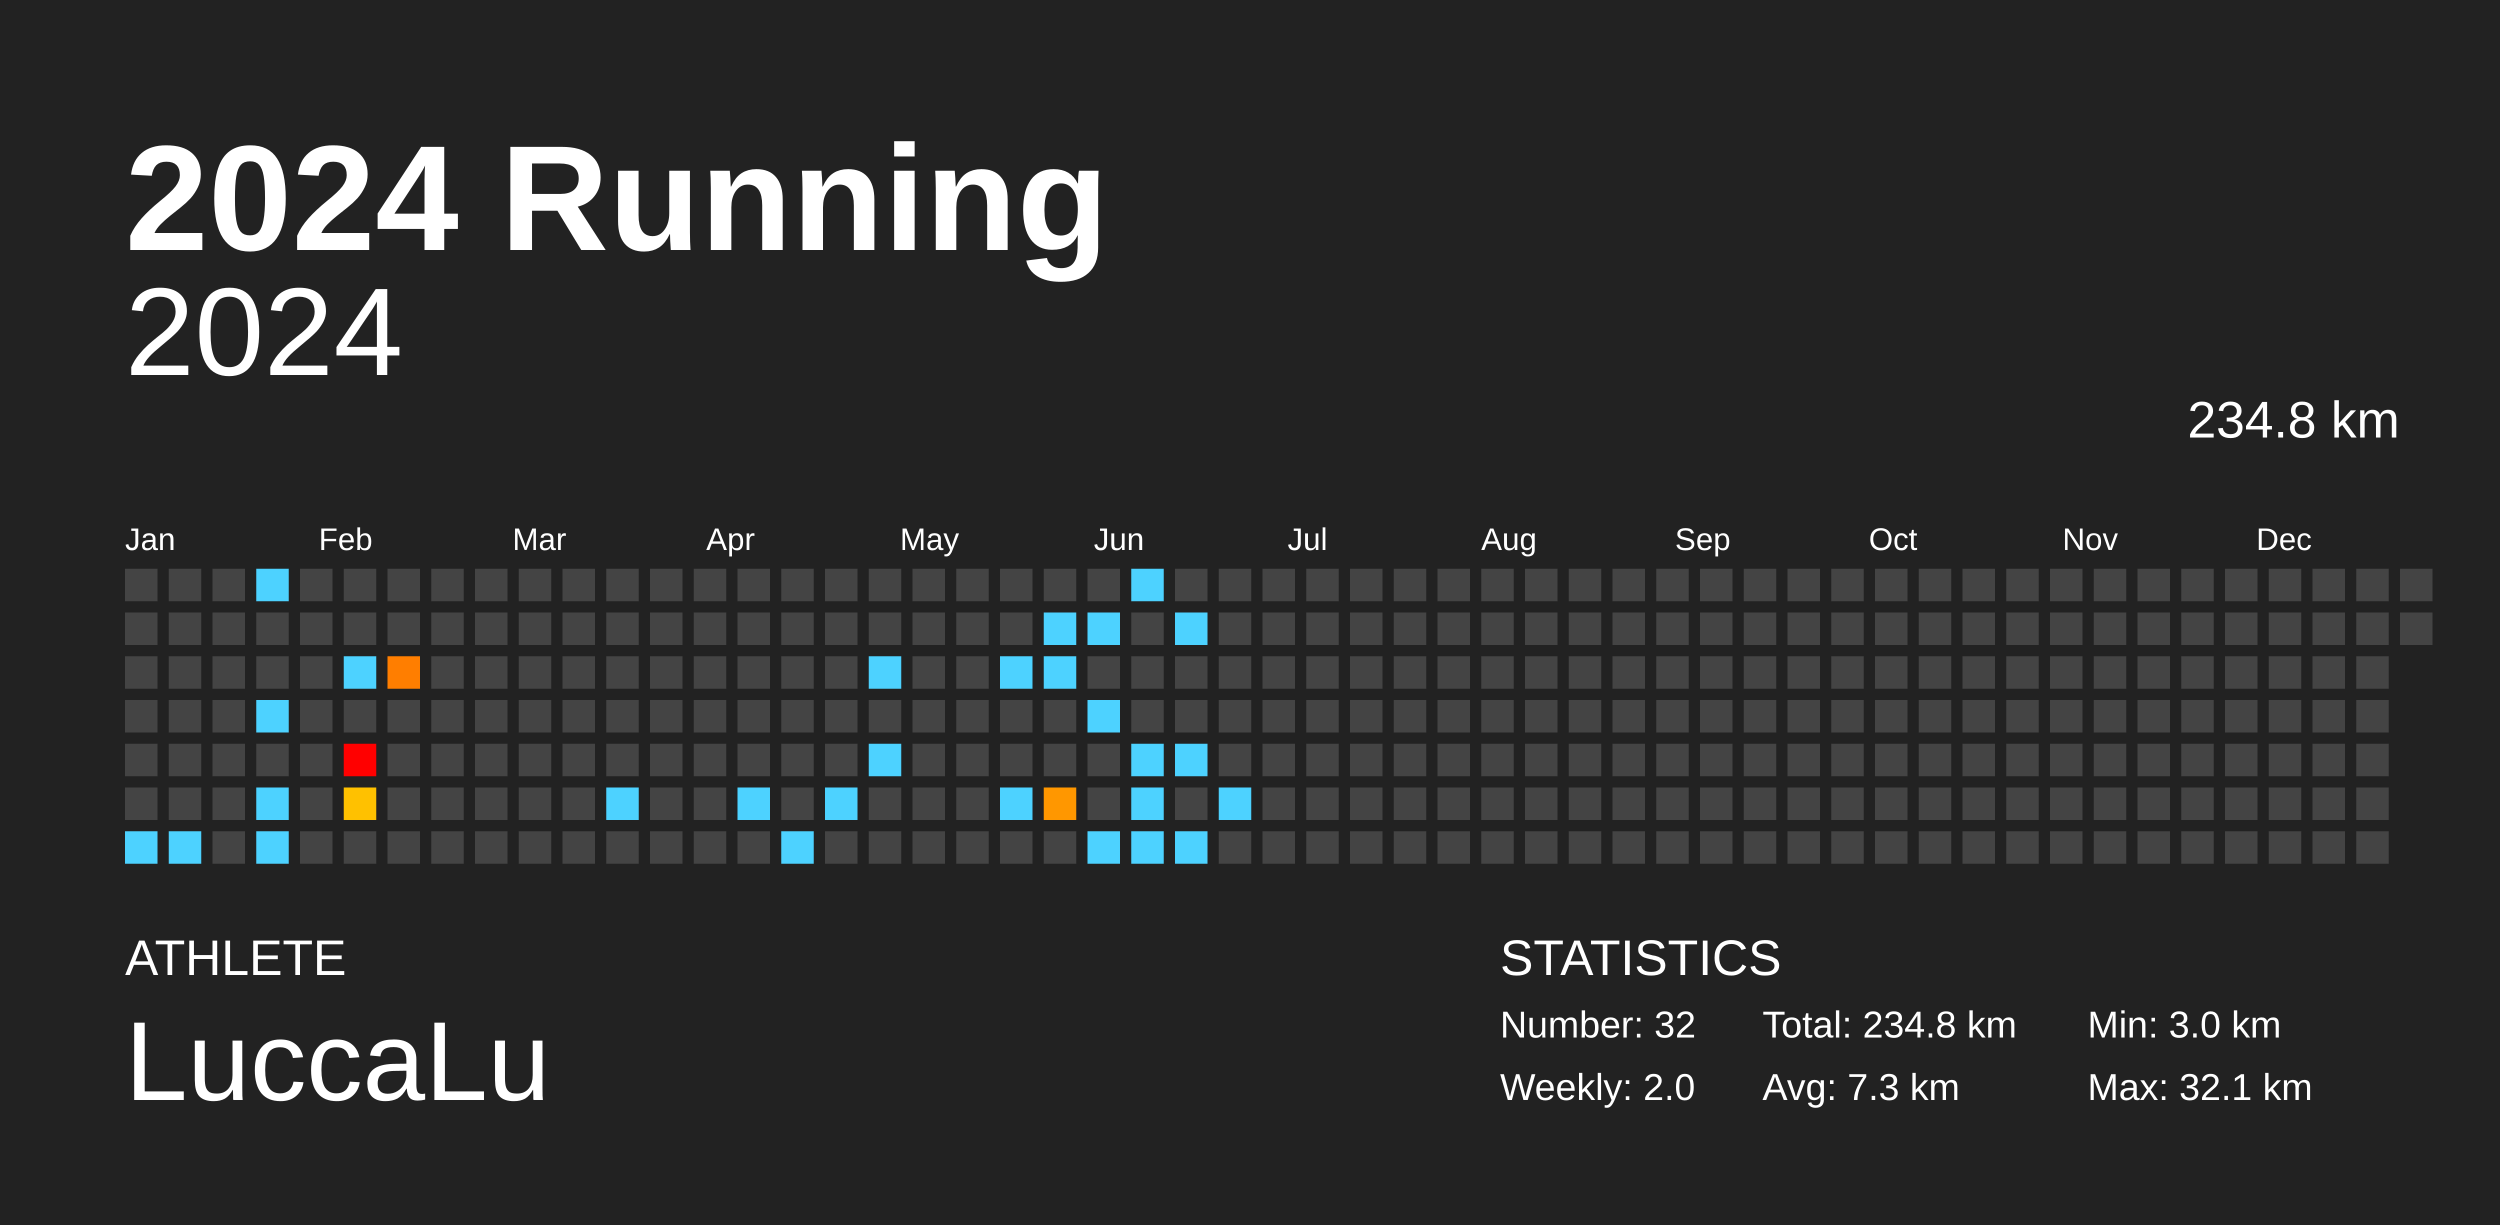
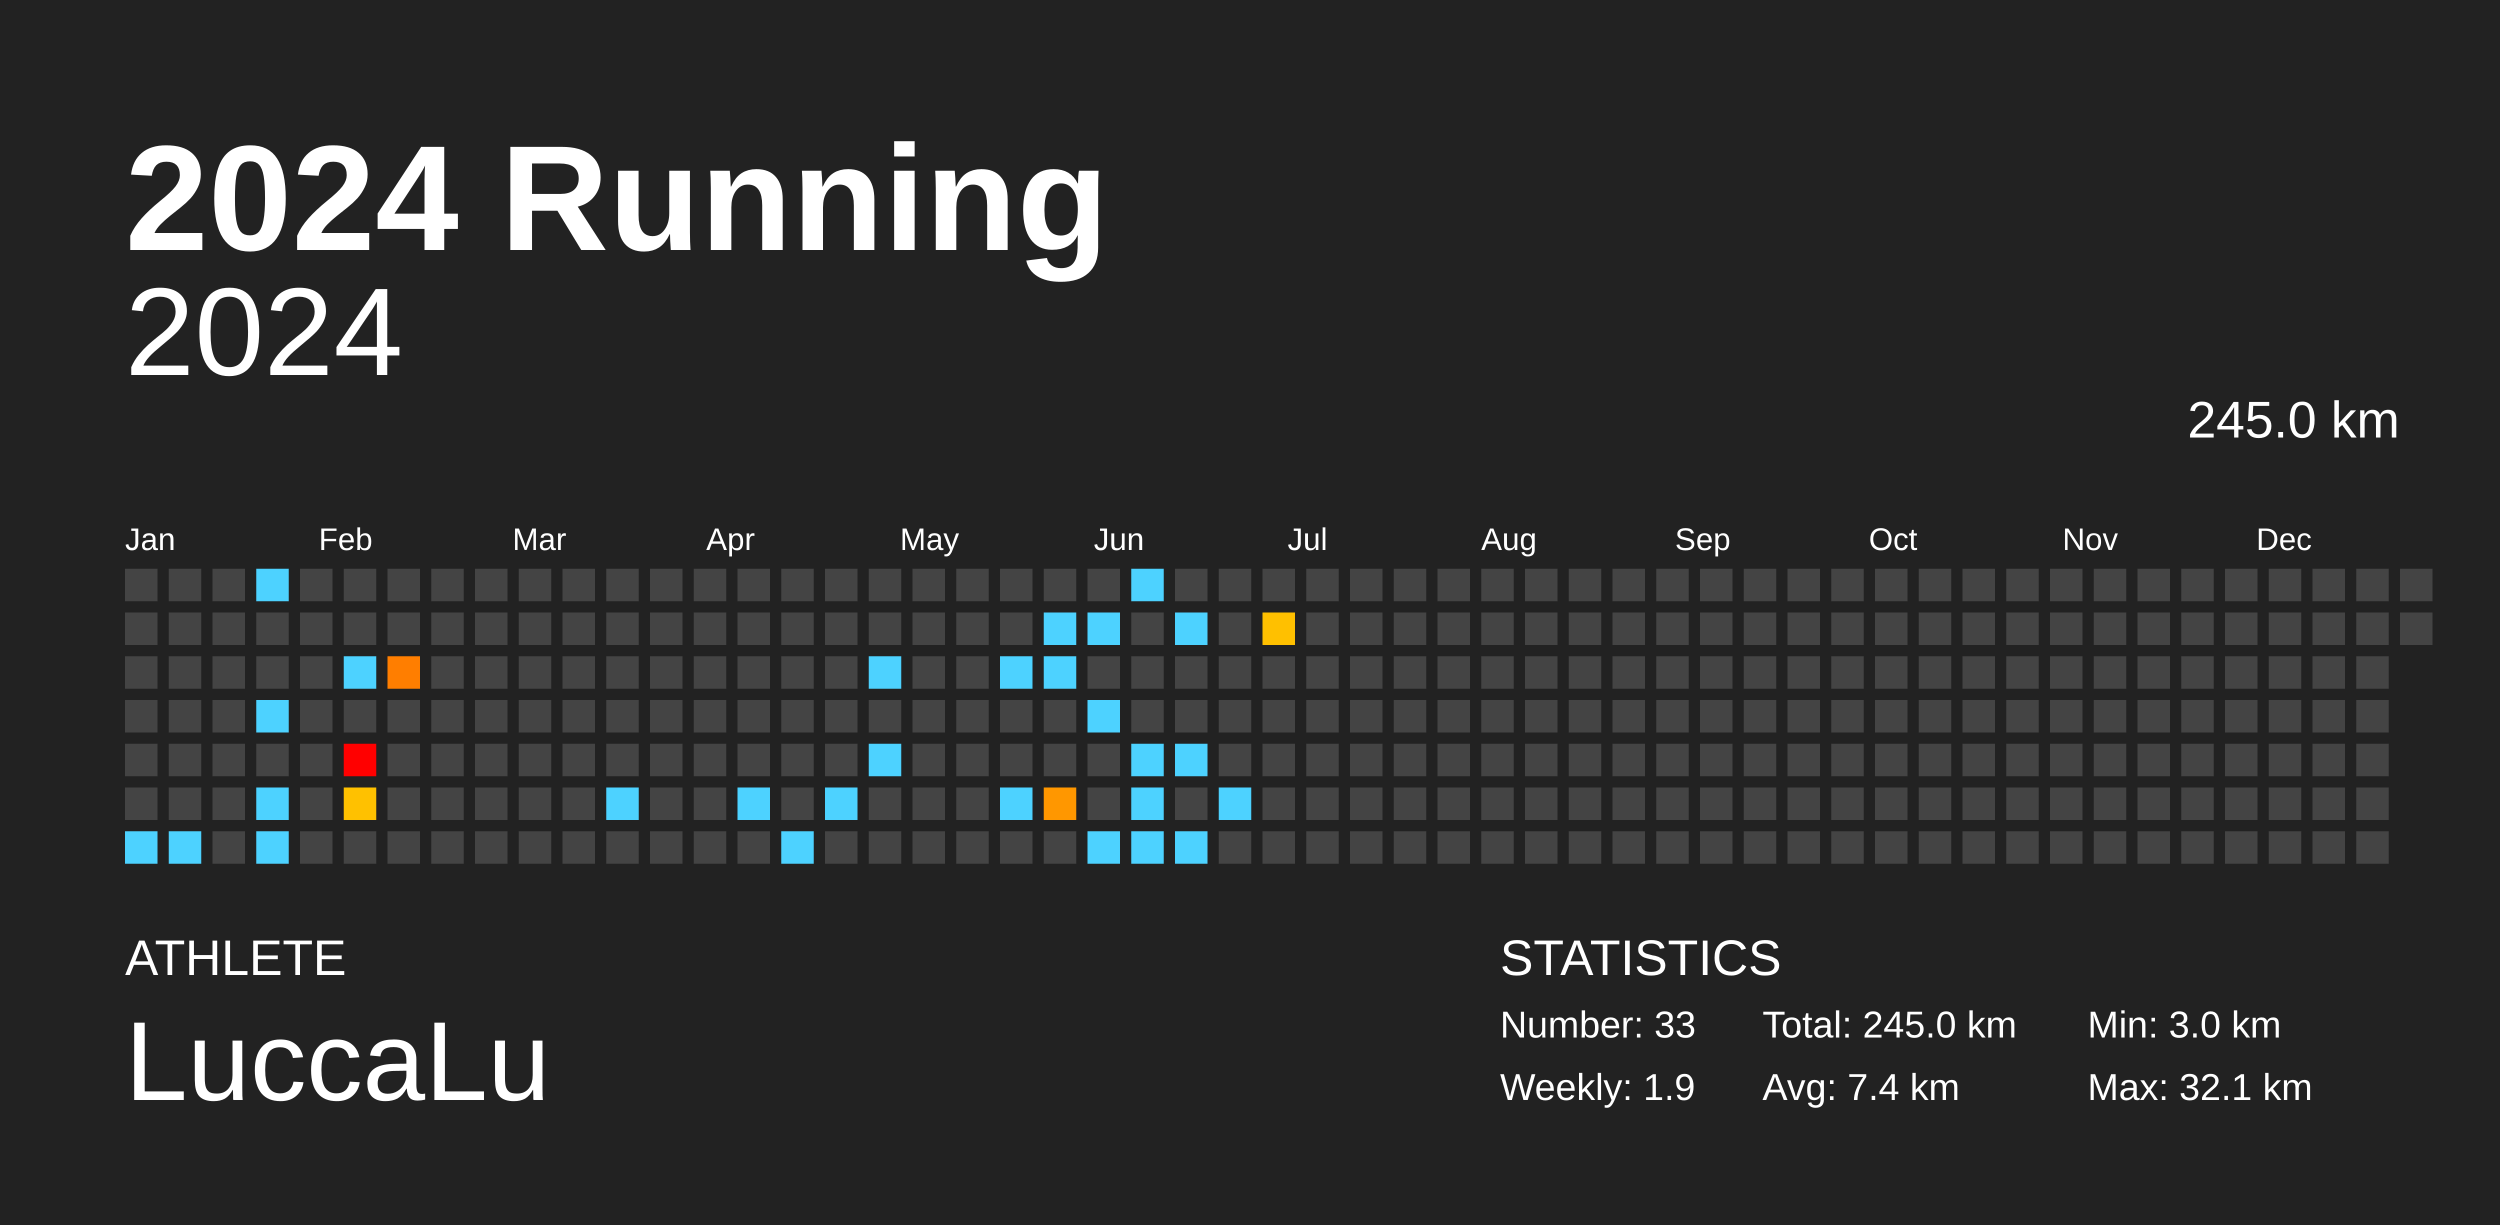
<svg xmlns="http://www.w3.org/2000/svg" baseProfile="full" height="98mm" version="1.1" viewBox="0,0,200,98" width="200mm">
  <defs />
  <rect fill="#222222" height="98" width="200" x="0" y="0" />
  <text fill="#FFFFFF" style="font-size:12px; font-family:Arial; font-weight:bold;" x="10" y="20">2024 Running</text>
  <text fill="#FFFFFF" style="font-size:4px; font-family:Arial" x="10" y="78">ATHLETE</text>
  <text fill="#FFFFFF" style="font-size:9px; font-family:Arial" x="10" y="88">LuccaLu</text>
  <text fill="#FFFFFF" style="font-size:4px; font-family:Arial" x="120" y="78">STATISTICS</text>
-   <text fill="#FFFFFF" style="font-size:3px; font-family:Arial" x="120" y="83">Number: 32</text>
-   <text fill="#FFFFFF" style="font-size:3px; font-family:Arial" x="120" y="88">Weekly: 2.0</text>
-   <text fill="#FFFFFF" style="font-size:3px; font-family:Arial" x="141" y="83">Total: 234.8 km</text>
-   <text fill="#FFFFFF" style="font-size:3px; font-family:Arial" x="141" y="88">Avg: 7.3 km</text>
+   <text fill="#FFFFFF" style="font-size:3px; font-family:Arial" x="120" y="83">Number: 33</text>
+   <text fill="#FFFFFF" style="font-size:3px; font-family:Arial" x="120" y="88">Weekly: 1.9</text>
+   <text fill="#FFFFFF" style="font-size:3px; font-family:Arial" x="141" y="83">Total: 245.0 km</text>
+   <text fill="#FFFFFF" style="font-size:3px; font-family:Arial" x="141" y="88">Avg: 7.4 km</text>
  <text fill="#FFFFFF" style="font-size:3px; font-family:Arial" x="167" y="83">Min: 3.0 km</text>
  <text fill="#FFFFFF" style="font-size:3px; font-family:Arial" x="167" y="88">Max: 32.1 km</text>
  <text alignment-baseline="hanging" fill="#FFFFFF" style="font-size:10.0px; font-family:Arial;" x="10" y="30">2024</text>
-   <text alignment-baseline="hanging" fill="#FFFFFF" style="font-size:4.125px; font-family:Arial;" x="175" y="35">234.8 km</text>
+   <text alignment-baseline="hanging" fill="#FFFFFF" style="font-size:4.125px; font-family:Arial;" x="175" y="35">245.0 km</text>
  <text fill="#FFFFFF" style="font-size:2.5px; font-family:Arial" x="10.0" y="44">Jan</text>
  <text fill="#FFFFFF" style="font-size:2.5px; font-family:Arial" x="25.5" y="44">Feb</text>
  <text fill="#FFFFFF" style="font-size:2.5px; font-family:Arial" x="41.0" y="44">Mar</text>
  <text fill="#FFFFFF" style="font-size:2.5px; font-family:Arial" x="56.5" y="44">Apr</text>
  <text fill="#FFFFFF" style="font-size:2.5px; font-family:Arial" x="72.0" y="44">May</text>
  <text fill="#FFFFFF" style="font-size:2.5px; font-family:Arial" x="87.5" y="44">Jun</text>
  <text fill="#FFFFFF" style="font-size:2.5px; font-family:Arial" x="103.0" y="44">Jul</text>
  <text fill="#FFFFFF" style="font-size:2.5px; font-family:Arial" x="118.5" y="44">Aug</text>
  <text fill="#FFFFFF" style="font-size:2.5px; font-family:Arial" x="134.0" y="44">Sep</text>
  <text fill="#FFFFFF" style="font-size:2.5px; font-family:Arial" x="149.5" y="44">Oct</text>
  <text fill="#FFFFFF" style="font-size:2.5px; font-family:Arial" x="165.0" y="44">Nov</text>
  <text fill="#FFFFFF" style="font-size:2.5px; font-family:Arial" x="180.5" y="44">Dec</text>
  <rect fill="#444444" height="2.6" width="2.6" x="10.0" y="45.5" />
  <rect fill="#444444" height="2.6" width="2.6" x="10.0" y="49.0" />
  <rect fill="#444444" height="2.6" width="2.6" x="10.0" y="52.5" />
  <rect fill="#444444" height="2.6" width="2.6" x="10.0" y="56.0" />
  <rect fill="#444444" height="2.6" width="2.6" x="10.0" y="59.5" />
  <rect fill="#444444" height="2.6" width="2.6" x="10.0" y="63.0" />
  <rect fill="#4dd2ff" height="2.6" width="2.6" x="10.0" y="66.5" />
  <rect fill="#444444" height="2.6" width="2.6" x="13.5" y="45.5" />
  <rect fill="#444444" height="2.6" width="2.6" x="13.5" y="49.0" />
  <rect fill="#444444" height="2.6" width="2.6" x="13.5" y="52.5" />
  <rect fill="#444444" height="2.6" width="2.6" x="13.5" y="56.0" />
  <rect fill="#444444" height="2.6" width="2.6" x="13.5" y="59.5" />
  <rect fill="#444444" height="2.6" width="2.6" x="13.5" y="63.0" />
  <rect fill="#4dd2ff" height="2.6" width="2.6" x="13.5" y="66.5" />
  <rect fill="#444444" height="2.6" width="2.6" x="17.0" y="45.5" />
  <rect fill="#444444" height="2.6" width="2.6" x="17.0" y="49.0" />
  <rect fill="#444444" height="2.6" width="2.6" x="17.0" y="52.5" />
  <rect fill="#444444" height="2.6" width="2.6" x="17.0" y="56.0" />
  <rect fill="#444444" height="2.6" width="2.6" x="17.0" y="59.5" />
  <rect fill="#444444" height="2.6" width="2.6" x="17.0" y="63.0" />
  <rect fill="#444444" height="2.6" width="2.6" x="17.0" y="66.5" />
  <rect fill="#4dd2ff" height="2.6" width="2.6" x="20.5" y="45.5" />
  <rect fill="#444444" height="2.6" width="2.6" x="20.5" y="49.0" />
  <rect fill="#444444" height="2.6" width="2.6" x="20.5" y="52.5" />
  <rect fill="#4dd2ff" height="2.6" width="2.6" x="20.5" y="56.0" />
  <rect fill="#444444" height="2.6" width="2.6" x="20.5" y="59.5" />
  <rect fill="#4dd2ff" height="2.6" width="2.6" x="20.5" y="63.0" />
  <rect fill="#4dd2ff" height="2.6" width="2.6" x="20.5" y="66.5" />
  <rect fill="#444444" height="2.6" width="2.6" x="24.0" y="45.5" />
  <rect fill="#444444" height="2.6" width="2.6" x="24.0" y="49.0" />
  <rect fill="#444444" height="2.6" width="2.6" x="24.0" y="52.5" />
  <rect fill="#444444" height="2.6" width="2.6" x="24.0" y="56.0" />
  <rect fill="#444444" height="2.6" width="2.6" x="24.0" y="59.5" />
  <rect fill="#444444" height="2.6" width="2.6" x="24.0" y="63.0" />
  <rect fill="#444444" height="2.6" width="2.6" x="24.0" y="66.5" />
  <rect fill="#444444" height="2.6" width="2.6" x="27.5" y="45.5" />
  <rect fill="#444444" height="2.6" width="2.6" x="27.5" y="49.0" />
  <rect fill="#4dd2ff" height="2.6" width="2.6" x="27.5" y="52.5" />
  <rect fill="#444444" height="2.6" width="2.6" x="27.5" y="56.0" />
  <rect fill="red" height="2.6" width="2.6" x="27.5" y="59.5" />
  <rect fill="#ffc100" height="2.6" width="2.6" x="27.5" y="63.0" />
  <rect fill="#444444" height="2.6" width="2.6" x="27.5" y="66.5" />
  <rect fill="#444444" height="2.6" width="2.6" x="31.0" y="45.5" />
  <rect fill="#444444" height="2.6" width="2.6" x="31.0" y="49.0" />
  <rect fill="#ff7e00" height="2.6" width="2.6" x="31.0" y="52.5" />
  <rect fill="#444444" height="2.6" width="2.6" x="31.0" y="56.0" />
  <rect fill="#444444" height="2.6" width="2.6" x="31.0" y="59.5" />
  <rect fill="#444444" height="2.6" width="2.6" x="31.0" y="63.0" />
  <rect fill="#444444" height="2.6" width="2.6" x="31.0" y="66.5" />
  <rect fill="#444444" height="2.6" width="2.6" x="34.5" y="45.5" />
  <rect fill="#444444" height="2.6" width="2.6" x="34.5" y="49.0" />
  <rect fill="#444444" height="2.6" width="2.6" x="34.5" y="52.5" />
  <rect fill="#444444" height="2.6" width="2.6" x="34.5" y="56.0" />
  <rect fill="#444444" height="2.6" width="2.6" x="34.5" y="59.5" />
  <rect fill="#444444" height="2.6" width="2.6" x="34.5" y="63.0" />
  <rect fill="#444444" height="2.6" width="2.6" x="34.5" y="66.5" />
  <rect fill="#444444" height="2.6" width="2.6" x="38.0" y="45.5" />
  <rect fill="#444444" height="2.6" width="2.6" x="38.0" y="49.0" />
  <rect fill="#444444" height="2.6" width="2.6" x="38.0" y="52.5" />
  <rect fill="#444444" height="2.6" width="2.6" x="38.0" y="56.0" />
  <rect fill="#444444" height="2.6" width="2.6" x="38.0" y="59.5" />
  <rect fill="#444444" height="2.6" width="2.6" x="38.0" y="63.0" />
  <rect fill="#444444" height="2.6" width="2.6" x="38.0" y="66.5" />
  <rect fill="#444444" height="2.6" width="2.6" x="41.5" y="45.5" />
  <rect fill="#444444" height="2.6" width="2.6" x="41.5" y="49.0" />
  <rect fill="#444444" height="2.6" width="2.6" x="41.5" y="52.5" />
  <rect fill="#444444" height="2.6" width="2.6" x="41.5" y="56.0" />
  <rect fill="#444444" height="2.6" width="2.6" x="41.5" y="59.5" />
  <rect fill="#444444" height="2.6" width="2.6" x="41.5" y="63.0" />
  <rect fill="#444444" height="2.6" width="2.6" x="41.5" y="66.5" />
  <rect fill="#444444" height="2.6" width="2.6" x="45.0" y="45.5" />
  <rect fill="#444444" height="2.6" width="2.6" x="45.0" y="49.0" />
  <rect fill="#444444" height="2.6" width="2.6" x="45.0" y="52.5" />
  <rect fill="#444444" height="2.6" width="2.6" x="45.0" y="56.0" />
  <rect fill="#444444" height="2.6" width="2.6" x="45.0" y="59.5" />
  <rect fill="#444444" height="2.6" width="2.6" x="45.0" y="63.0" />
  <rect fill="#444444" height="2.6" width="2.6" x="45.0" y="66.5" />
  <rect fill="#444444" height="2.6" width="2.6" x="48.5" y="45.5" />
  <rect fill="#444444" height="2.6" width="2.6" x="48.5" y="49.0" />
  <rect fill="#444444" height="2.6" width="2.6" x="48.5" y="52.5" />
  <rect fill="#444444" height="2.6" width="2.6" x="48.5" y="56.0" />
  <rect fill="#444444" height="2.6" width="2.6" x="48.5" y="59.5" />
  <rect fill="#4dd2ff" height="2.6" width="2.6" x="48.5" y="63.0" />
  <rect fill="#444444" height="2.6" width="2.6" x="48.5" y="66.5" />
  <rect fill="#444444" height="2.6" width="2.6" x="52.0" y="45.5" />
  <rect fill="#444444" height="2.6" width="2.6" x="52.0" y="49.0" />
  <rect fill="#444444" height="2.6" width="2.6" x="52.0" y="52.5" />
  <rect fill="#444444" height="2.6" width="2.6" x="52.0" y="56.0" />
  <rect fill="#444444" height="2.6" width="2.6" x="52.0" y="59.5" />
  <rect fill="#444444" height="2.6" width="2.6" x="52.0" y="63.0" />
  <rect fill="#444444" height="2.6" width="2.6" x="52.0" y="66.5" />
  <rect fill="#444444" height="2.6" width="2.6" x="55.5" y="45.5" />
  <rect fill="#444444" height="2.6" width="2.6" x="55.5" y="49.0" />
  <rect fill="#444444" height="2.6" width="2.6" x="55.5" y="52.5" />
  <rect fill="#444444" height="2.6" width="2.6" x="55.5" y="56.0" />
  <rect fill="#444444" height="2.6" width="2.6" x="55.5" y="59.5" />
  <rect fill="#444444" height="2.6" width="2.6" x="55.5" y="63.0" />
  <rect fill="#444444" height="2.6" width="2.6" x="55.5" y="66.5" />
  <rect fill="#444444" height="2.6" width="2.6" x="59.0" y="45.5" />
  <rect fill="#444444" height="2.6" width="2.6" x="59.0" y="49.0" />
  <rect fill="#444444" height="2.6" width="2.6" x="59.0" y="52.5" />
  <rect fill="#444444" height="2.6" width="2.6" x="59.0" y="56.0" />
  <rect fill="#444444" height="2.6" width="2.6" x="59.0" y="59.5" />
  <rect fill="#4dd2ff" height="2.6" width="2.6" x="59.0" y="63.0" />
  <rect fill="#444444" height="2.6" width="2.6" x="59.0" y="66.5" />
  <rect fill="#444444" height="2.6" width="2.6" x="62.5" y="45.5" />
  <rect fill="#444444" height="2.6" width="2.6" x="62.5" y="49.0" />
  <rect fill="#444444" height="2.6" width="2.6" x="62.5" y="52.5" />
  <rect fill="#444444" height="2.6" width="2.6" x="62.5" y="56.0" />
  <rect fill="#444444" height="2.6" width="2.6" x="62.5" y="59.5" />
  <rect fill="#444444" height="2.6" width="2.6" x="62.5" y="63.0" />
  <rect fill="#4dd2ff" height="2.6" width="2.6" x="62.5" y="66.5" />
  <rect fill="#444444" height="2.6" width="2.6" x="66.0" y="45.5" />
  <rect fill="#444444" height="2.6" width="2.6" x="66.0" y="49.0" />
  <rect fill="#444444" height="2.6" width="2.6" x="66.0" y="52.5" />
  <rect fill="#444444" height="2.6" width="2.6" x="66.0" y="56.0" />
  <rect fill="#444444" height="2.6" width="2.6" x="66.0" y="59.5" />
  <rect fill="#4dd2ff" height="2.6" width="2.6" x="66.0" y="63.0" />
  <rect fill="#444444" height="2.6" width="2.6" x="66.0" y="66.5" />
  <rect fill="#444444" height="2.6" width="2.6" x="69.5" y="45.5" />
  <rect fill="#444444" height="2.6" width="2.6" x="69.5" y="49.0" />
  <rect fill="#4dd2ff" height="2.6" width="2.6" x="69.5" y="52.5" />
  <rect fill="#444444" height="2.6" width="2.6" x="69.5" y="56.0" />
  <rect fill="#4dd2ff" height="2.6" width="2.6" x="69.5" y="59.5" />
  <rect fill="#444444" height="2.6" width="2.6" x="69.5" y="63.0" />
  <rect fill="#444444" height="2.6" width="2.6" x="69.5" y="66.5" />
  <rect fill="#444444" height="2.6" width="2.6" x="73.0" y="45.5" />
  <rect fill="#444444" height="2.6" width="2.6" x="73.0" y="49.0" />
  <rect fill="#444444" height="2.6" width="2.6" x="73.0" y="52.5" />
  <rect fill="#444444" height="2.6" width="2.6" x="73.0" y="56.0" />
  <rect fill="#444444" height="2.6" width="2.6" x="73.0" y="59.5" />
  <rect fill="#444444" height="2.6" width="2.6" x="73.0" y="63.0" />
  <rect fill="#444444" height="2.6" width="2.6" x="73.0" y="66.5" />
  <rect fill="#444444" height="2.6" width="2.6" x="76.5" y="45.5" />
  <rect fill="#444444" height="2.6" width="2.6" x="76.5" y="49.0" />
  <rect fill="#444444" height="2.6" width="2.6" x="76.5" y="52.5" />
  <rect fill="#444444" height="2.6" width="2.6" x="76.5" y="56.0" />
  <rect fill="#444444" height="2.6" width="2.6" x="76.5" y="59.5" />
  <rect fill="#444444" height="2.6" width="2.6" x="76.5" y="63.0" />
  <rect fill="#444444" height="2.6" width="2.6" x="76.5" y="66.5" />
  <rect fill="#444444" height="2.6" width="2.6" x="80.0" y="45.5" />
  <rect fill="#444444" height="2.6" width="2.6" x="80.0" y="49.0" />
  <rect fill="#4dd2ff" height="2.6" width="2.6" x="80.0" y="52.5" />
  <rect fill="#444444" height="2.6" width="2.6" x="80.0" y="56.0" />
  <rect fill="#444444" height="2.6" width="2.6" x="80.0" y="59.5" />
  <rect fill="#4dd2ff" height="2.6" width="2.6" x="80.0" y="63.0" />
  <rect fill="#444444" height="2.6" width="2.6" x="80.0" y="66.5" />
  <rect fill="#444444" height="2.6" width="2.6" x="83.5" y="45.5" />
  <rect fill="#4dd2ff" height="2.6" width="2.6" x="83.5" y="49.0" />
  <rect fill="#4dd2ff" height="2.6" width="2.6" x="83.5" y="52.5" />
  <rect fill="#444444" height="2.6" width="2.6" x="83.5" y="56.0" />
  <rect fill="#444444" height="2.6" width="2.6" x="83.5" y="59.5" />
  <rect fill="#ff9700" height="2.6" width="2.6" x="83.5" y="63.0" />
  <rect fill="#444444" height="2.6" width="2.6" x="83.5" y="66.5" />
  <rect fill="#444444" height="2.6" width="2.6" x="87.0" y="45.5" />
  <rect fill="#4dd2ff" height="2.6" width="2.6" x="87.0" y="49.0" />
  <rect fill="#444444" height="2.6" width="2.6" x="87.0" y="52.5" />
  <rect fill="#4dd2ff" height="2.6" width="2.6" x="87.0" y="56.0" />
  <rect fill="#444444" height="2.6" width="2.6" x="87.0" y="59.5" />
  <rect fill="#444444" height="2.6" width="2.6" x="87.0" y="63.0" />
  <rect fill="#4dd2ff" height="2.6" width="2.6" x="87.0" y="66.5" />
  <rect fill="#4dd2ff" height="2.6" width="2.6" x="90.5" y="45.5" />
  <rect fill="#444444" height="2.6" width="2.6" x="90.5" y="49.0" />
  <rect fill="#444444" height="2.6" width="2.6" x="90.5" y="52.5" />
  <rect fill="#444444" height="2.6" width="2.6" x="90.5" y="56.0" />
  <rect fill="#4dd2ff" height="2.6" width="2.6" x="90.5" y="59.5" />
  <rect fill="#4dd2ff" height="2.6" width="2.6" x="90.5" y="63.0" />
  <rect fill="#4dd2ff" height="2.6" width="2.6" x="90.5" y="66.5" />
  <rect fill="#444444" height="2.6" width="2.6" x="94.0" y="45.5" />
  <rect fill="#4dd2ff" height="2.6" width="2.6" x="94.0" y="49.0" />
  <rect fill="#444444" height="2.6" width="2.6" x="94.0" y="52.5" />
  <rect fill="#444444" height="2.6" width="2.6" x="94.0" y="56.0" />
  <rect fill="#4dd2ff" height="2.6" width="2.6" x="94.0" y="59.5" />
  <rect fill="#444444" height="2.6" width="2.6" x="94.0" y="63.0" />
  <rect fill="#4dd2ff" height="2.6" width="2.6" x="94.0" y="66.5" />
  <rect fill="#444444" height="2.6" width="2.6" x="97.5" y="45.5" />
  <rect fill="#444444" height="2.6" width="2.6" x="97.5" y="49.0" />
  <rect fill="#444444" height="2.6" width="2.6" x="97.5" y="52.5" />
  <rect fill="#444444" height="2.6" width="2.6" x="97.5" y="56.0" />
  <rect fill="#444444" height="2.6" width="2.6" x="97.5" y="59.5" />
  <rect fill="#4dd2ff" height="2.6" width="2.6" x="97.5" y="63.0" />
  <rect fill="#444444" height="2.6" width="2.6" x="97.5" y="66.5" />
  <rect fill="#444444" height="2.6" width="2.6" x="101.0" y="45.5" />
-   <rect fill="#444444" height="2.6" width="2.6" x="101.0" y="49.0" />
+   <rect fill="#ffc000" height="2.6" width="2.6" x="101.0" y="49.0" />
  <rect fill="#444444" height="2.6" width="2.6" x="101.0" y="52.5" />
  <rect fill="#444444" height="2.6" width="2.6" x="101.0" y="56.0" />
  <rect fill="#444444" height="2.6" width="2.6" x="101.0" y="59.5" />
  <rect fill="#444444" height="2.6" width="2.6" x="101.0" y="63.0" />
  <rect fill="#444444" height="2.6" width="2.6" x="101.0" y="66.5" />
  <rect fill="#444444" height="2.6" width="2.6" x="104.5" y="45.5" />
  <rect fill="#444444" height="2.6" width="2.6" x="104.5" y="49.0" />
  <rect fill="#444444" height="2.6" width="2.6" x="104.5" y="52.5" />
  <rect fill="#444444" height="2.6" width="2.6" x="104.5" y="56.0" />
  <rect fill="#444444" height="2.6" width="2.6" x="104.5" y="59.5" />
  <rect fill="#444444" height="2.6" width="2.6" x="104.5" y="63.0" />
  <rect fill="#444444" height="2.6" width="2.6" x="104.5" y="66.5" />
  <rect fill="#444444" height="2.6" width="2.6" x="108.0" y="45.5" />
  <rect fill="#444444" height="2.6" width="2.6" x="108.0" y="49.0" />
  <rect fill="#444444" height="2.6" width="2.6" x="108.0" y="52.5" />
  <rect fill="#444444" height="2.6" width="2.6" x="108.0" y="56.0" />
  <rect fill="#444444" height="2.6" width="2.6" x="108.0" y="59.5" />
  <rect fill="#444444" height="2.6" width="2.6" x="108.0" y="63.0" />
  <rect fill="#444444" height="2.6" width="2.6" x="108.0" y="66.5" />
  <rect fill="#444444" height="2.6" width="2.6" x="111.5" y="45.5" />
  <rect fill="#444444" height="2.6" width="2.6" x="111.5" y="49.0" />
  <rect fill="#444444" height="2.6" width="2.6" x="111.5" y="52.5" />
  <rect fill="#444444" height="2.6" width="2.6" x="111.5" y="56.0" />
  <rect fill="#444444" height="2.6" width="2.6" x="111.5" y="59.5" />
  <rect fill="#444444" height="2.6" width="2.6" x="111.5" y="63.0" />
  <rect fill="#444444" height="2.6" width="2.6" x="111.5" y="66.5" />
  <rect fill="#444444" height="2.6" width="2.6" x="115.0" y="45.5" />
  <rect fill="#444444" height="2.6" width="2.6" x="115.0" y="49.0" />
  <rect fill="#444444" height="2.6" width="2.6" x="115.0" y="52.5" />
  <rect fill="#444444" height="2.6" width="2.6" x="115.0" y="56.0" />
  <rect fill="#444444" height="2.6" width="2.6" x="115.0" y="59.5" />
  <rect fill="#444444" height="2.6" width="2.6" x="115.0" y="63.0" />
  <rect fill="#444444" height="2.6" width="2.6" x="115.0" y="66.5" />
  <rect fill="#444444" height="2.6" width="2.6" x="118.5" y="45.5" />
  <rect fill="#444444" height="2.6" width="2.6" x="118.5" y="49.0" />
  <rect fill="#444444" height="2.6" width="2.6" x="118.5" y="52.5" />
  <rect fill="#444444" height="2.6" width="2.6" x="118.5" y="56.0" />
  <rect fill="#444444" height="2.6" width="2.6" x="118.5" y="59.5" />
  <rect fill="#444444" height="2.6" width="2.6" x="118.5" y="63.0" />
  <rect fill="#444444" height="2.6" width="2.6" x="118.5" y="66.5" />
  <rect fill="#444444" height="2.6" width="2.6" x="122.0" y="45.5" />
  <rect fill="#444444" height="2.6" width="2.6" x="122.0" y="49.0" />
  <rect fill="#444444" height="2.6" width="2.6" x="122.0" y="52.5" />
  <rect fill="#444444" height="2.6" width="2.6" x="122.0" y="56.0" />
  <rect fill="#444444" height="2.6" width="2.6" x="122.0" y="59.5" />
  <rect fill="#444444" height="2.6" width="2.6" x="122.0" y="63.0" />
  <rect fill="#444444" height="2.6" width="2.6" x="122.0" y="66.5" />
  <rect fill="#444444" height="2.6" width="2.6" x="125.5" y="45.5" />
  <rect fill="#444444" height="2.6" width="2.6" x="125.5" y="49.0" />
  <rect fill="#444444" height="2.6" width="2.6" x="125.5" y="52.5" />
  <rect fill="#444444" height="2.6" width="2.6" x="125.5" y="56.0" />
  <rect fill="#444444" height="2.6" width="2.6" x="125.5" y="59.5" />
  <rect fill="#444444" height="2.6" width="2.6" x="125.5" y="63.0" />
  <rect fill="#444444" height="2.6" width="2.6" x="125.5" y="66.5" />
  <rect fill="#444444" height="2.6" width="2.6" x="129.0" y="45.5" />
  <rect fill="#444444" height="2.6" width="2.6" x="129.0" y="49.0" />
  <rect fill="#444444" height="2.6" width="2.6" x="129.0" y="52.5" />
  <rect fill="#444444" height="2.6" width="2.6" x="129.0" y="56.0" />
  <rect fill="#444444" height="2.6" width="2.6" x="129.0" y="59.5" />
  <rect fill="#444444" height="2.6" width="2.6" x="129.0" y="63.0" />
  <rect fill="#444444" height="2.6" width="2.6" x="129.0" y="66.5" />
  <rect fill="#444444" height="2.6" width="2.6" x="132.5" y="45.5" />
  <rect fill="#444444" height="2.6" width="2.6" x="132.5" y="49.0" />
  <rect fill="#444444" height="2.6" width="2.6" x="132.5" y="52.5" />
  <rect fill="#444444" height="2.6" width="2.6" x="132.5" y="56.0" />
  <rect fill="#444444" height="2.6" width="2.6" x="132.5" y="59.5" />
  <rect fill="#444444" height="2.6" width="2.6" x="132.5" y="63.0" />
  <rect fill="#444444" height="2.6" width="2.6" x="132.5" y="66.5" />
  <rect fill="#444444" height="2.6" width="2.6" x="136.0" y="45.5" />
  <rect fill="#444444" height="2.6" width="2.6" x="136.0" y="49.0" />
  <rect fill="#444444" height="2.6" width="2.6" x="136.0" y="52.5" />
  <rect fill="#444444" height="2.6" width="2.6" x="136.0" y="56.0" />
  <rect fill="#444444" height="2.6" width="2.6" x="136.0" y="59.5" />
  <rect fill="#444444" height="2.6" width="2.6" x="136.0" y="63.0" />
  <rect fill="#444444" height="2.6" width="2.6" x="136.0" y="66.5" />
  <rect fill="#444444" height="2.6" width="2.6" x="139.5" y="45.5" />
  <rect fill="#444444" height="2.6" width="2.6" x="139.5" y="49.0" />
  <rect fill="#444444" height="2.6" width="2.6" x="139.5" y="52.5" />
  <rect fill="#444444" height="2.6" width="2.6" x="139.5" y="56.0" />
  <rect fill="#444444" height="2.6" width="2.6" x="139.5" y="59.5" />
  <rect fill="#444444" height="2.6" width="2.6" x="139.5" y="63.0" />
  <rect fill="#444444" height="2.6" width="2.6" x="139.5" y="66.5" />
  <rect fill="#444444" height="2.6" width="2.6" x="143.0" y="45.5" />
  <rect fill="#444444" height="2.6" width="2.6" x="143.0" y="49.0" />
  <rect fill="#444444" height="2.6" width="2.6" x="143.0" y="52.5" />
  <rect fill="#444444" height="2.6" width="2.6" x="143.0" y="56.0" />
  <rect fill="#444444" height="2.6" width="2.6" x="143.0" y="59.5" />
  <rect fill="#444444" height="2.6" width="2.6" x="143.0" y="63.0" />
  <rect fill="#444444" height="2.6" width="2.6" x="143.0" y="66.5" />
  <rect fill="#444444" height="2.6" width="2.6" x="146.5" y="45.5" />
  <rect fill="#444444" height="2.6" width="2.6" x="146.5" y="49.0" />
  <rect fill="#444444" height="2.6" width="2.6" x="146.5" y="52.5" />
  <rect fill="#444444" height="2.6" width="2.6" x="146.5" y="56.0" />
  <rect fill="#444444" height="2.6" width="2.6" x="146.5" y="59.5" />
  <rect fill="#444444" height="2.6" width="2.6" x="146.5" y="63.0" />
  <rect fill="#444444" height="2.6" width="2.6" x="146.5" y="66.5" />
  <rect fill="#444444" height="2.6" width="2.6" x="150.0" y="45.5" />
  <rect fill="#444444" height="2.6" width="2.6" x="150.0" y="49.0" />
  <rect fill="#444444" height="2.6" width="2.6" x="150.0" y="52.5" />
  <rect fill="#444444" height="2.6" width="2.6" x="150.0" y="56.0" />
  <rect fill="#444444" height="2.6" width="2.6" x="150.0" y="59.5" />
  <rect fill="#444444" height="2.6" width="2.6" x="150.0" y="63.0" />
  <rect fill="#444444" height="2.6" width="2.6" x="150.0" y="66.5" />
  <rect fill="#444444" height="2.6" width="2.6" x="153.5" y="45.5" />
  <rect fill="#444444" height="2.6" width="2.6" x="153.5" y="49.0" />
  <rect fill="#444444" height="2.6" width="2.6" x="153.5" y="52.5" />
  <rect fill="#444444" height="2.6" width="2.6" x="153.5" y="56.0" />
  <rect fill="#444444" height="2.6" width="2.6" x="153.5" y="59.5" />
  <rect fill="#444444" height="2.6" width="2.6" x="153.5" y="63.0" />
  <rect fill="#444444" height="2.6" width="2.6" x="153.5" y="66.5" />
  <rect fill="#444444" height="2.6" width="2.6" x="157.0" y="45.5" />
  <rect fill="#444444" height="2.6" width="2.6" x="157.0" y="49.0" />
  <rect fill="#444444" height="2.6" width="2.6" x="157.0" y="52.5" />
  <rect fill="#444444" height="2.6" width="2.6" x="157.0" y="56.0" />
  <rect fill="#444444" height="2.6" width="2.6" x="157.0" y="59.5" />
  <rect fill="#444444" height="2.6" width="2.6" x="157.0" y="63.0" />
  <rect fill="#444444" height="2.6" width="2.6" x="157.0" y="66.5" />
  <rect fill="#444444" height="2.6" width="2.6" x="160.5" y="45.5" />
  <rect fill="#444444" height="2.6" width="2.6" x="160.5" y="49.0" />
  <rect fill="#444444" height="2.6" width="2.6" x="160.5" y="52.5" />
  <rect fill="#444444" height="2.6" width="2.6" x="160.5" y="56.0" />
  <rect fill="#444444" height="2.6" width="2.6" x="160.5" y="59.5" />
  <rect fill="#444444" height="2.6" width="2.6" x="160.5" y="63.0" />
  <rect fill="#444444" height="2.6" width="2.6" x="160.5" y="66.5" />
  <rect fill="#444444" height="2.6" width="2.6" x="164.0" y="45.5" />
  <rect fill="#444444" height="2.6" width="2.6" x="164.0" y="49.0" />
  <rect fill="#444444" height="2.6" width="2.6" x="164.0" y="52.5" />
  <rect fill="#444444" height="2.6" width="2.6" x="164.0" y="56.0" />
  <rect fill="#444444" height="2.6" width="2.6" x="164.0" y="59.5" />
  <rect fill="#444444" height="2.6" width="2.6" x="164.0" y="63.0" />
  <rect fill="#444444" height="2.6" width="2.6" x="164.0" y="66.5" />
  <rect fill="#444444" height="2.6" width="2.6" x="167.5" y="45.5" />
  <rect fill="#444444" height="2.6" width="2.6" x="167.5" y="49.0" />
  <rect fill="#444444" height="2.6" width="2.6" x="167.5" y="52.5" />
  <rect fill="#444444" height="2.6" width="2.6" x="167.5" y="56.0" />
  <rect fill="#444444" height="2.6" width="2.6" x="167.5" y="59.5" />
  <rect fill="#444444" height="2.6" width="2.6" x="167.5" y="63.0" />
  <rect fill="#444444" height="2.6" width="2.6" x="167.5" y="66.5" />
  <rect fill="#444444" height="2.6" width="2.6" x="171.0" y="45.5" />
  <rect fill="#444444" height="2.6" width="2.6" x="171.0" y="49.0" />
  <rect fill="#444444" height="2.6" width="2.6" x="171.0" y="52.5" />
  <rect fill="#444444" height="2.6" width="2.6" x="171.0" y="56.0" />
  <rect fill="#444444" height="2.6" width="2.6" x="171.0" y="59.5" />
  <rect fill="#444444" height="2.6" width="2.6" x="171.0" y="63.0" />
  <rect fill="#444444" height="2.6" width="2.6" x="171.0" y="66.5" />
  <rect fill="#444444" height="2.6" width="2.6" x="174.5" y="45.5" />
  <rect fill="#444444" height="2.6" width="2.6" x="174.5" y="49.0" />
  <rect fill="#444444" height="2.6" width="2.6" x="174.5" y="52.5" />
  <rect fill="#444444" height="2.6" width="2.6" x="174.5" y="56.0" />
  <rect fill="#444444" height="2.6" width="2.6" x="174.5" y="59.5" />
  <rect fill="#444444" height="2.6" width="2.6" x="174.5" y="63.0" />
  <rect fill="#444444" height="2.6" width="2.6" x="174.5" y="66.5" />
  <rect fill="#444444" height="2.6" width="2.6" x="178.0" y="45.5" />
  <rect fill="#444444" height="2.6" width="2.6" x="178.0" y="49.0" />
  <rect fill="#444444" height="2.6" width="2.6" x="178.0" y="52.5" />
  <rect fill="#444444" height="2.6" width="2.6" x="178.0" y="56.0" />
  <rect fill="#444444" height="2.6" width="2.6" x="178.0" y="59.5" />
  <rect fill="#444444" height="2.6" width="2.6" x="178.0" y="63.0" />
  <rect fill="#444444" height="2.6" width="2.6" x="178.0" y="66.5" />
  <rect fill="#444444" height="2.6" width="2.6" x="181.5" y="45.5" />
  <rect fill="#444444" height="2.6" width="2.6" x="181.5" y="49.0" />
  <rect fill="#444444" height="2.6" width="2.6" x="181.5" y="52.5" />
  <rect fill="#444444" height="2.6" width="2.6" x="181.5" y="56.0" />
  <rect fill="#444444" height="2.6" width="2.6" x="181.5" y="59.5" />
  <rect fill="#444444" height="2.6" width="2.6" x="181.5" y="63.0" />
  <rect fill="#444444" height="2.6" width="2.6" x="181.5" y="66.5" />
  <rect fill="#444444" height="2.6" width="2.6" x="185.0" y="45.5" />
  <rect fill="#444444" height="2.6" width="2.6" x="185.0" y="49.0" />
  <rect fill="#444444" height="2.6" width="2.6" x="185.0" y="52.5" />
  <rect fill="#444444" height="2.6" width="2.6" x="185.0" y="56.0" />
  <rect fill="#444444" height="2.6" width="2.6" x="185.0" y="59.5" />
  <rect fill="#444444" height="2.6" width="2.6" x="185.0" y="63.0" />
  <rect fill="#444444" height="2.6" width="2.6" x="185.0" y="66.5" />
  <rect fill="#444444" height="2.6" width="2.6" x="188.5" y="45.5" />
  <rect fill="#444444" height="2.6" width="2.6" x="188.5" y="49.0" />
  <rect fill="#444444" height="2.6" width="2.6" x="188.5" y="52.5" />
  <rect fill="#444444" height="2.6" width="2.6" x="188.5" y="56.0" />
  <rect fill="#444444" height="2.6" width="2.6" x="188.5" y="59.5" />
  <rect fill="#444444" height="2.6" width="2.6" x="188.5" y="63.0" />
  <rect fill="#444444" height="2.6" width="2.6" x="188.5" y="66.5" />
  <rect fill="#444444" height="2.6" width="2.6" x="192.0" y="45.5" />
  <rect fill="#444444" height="2.6" width="2.6" x="192.0" y="49.0" />
</svg>
